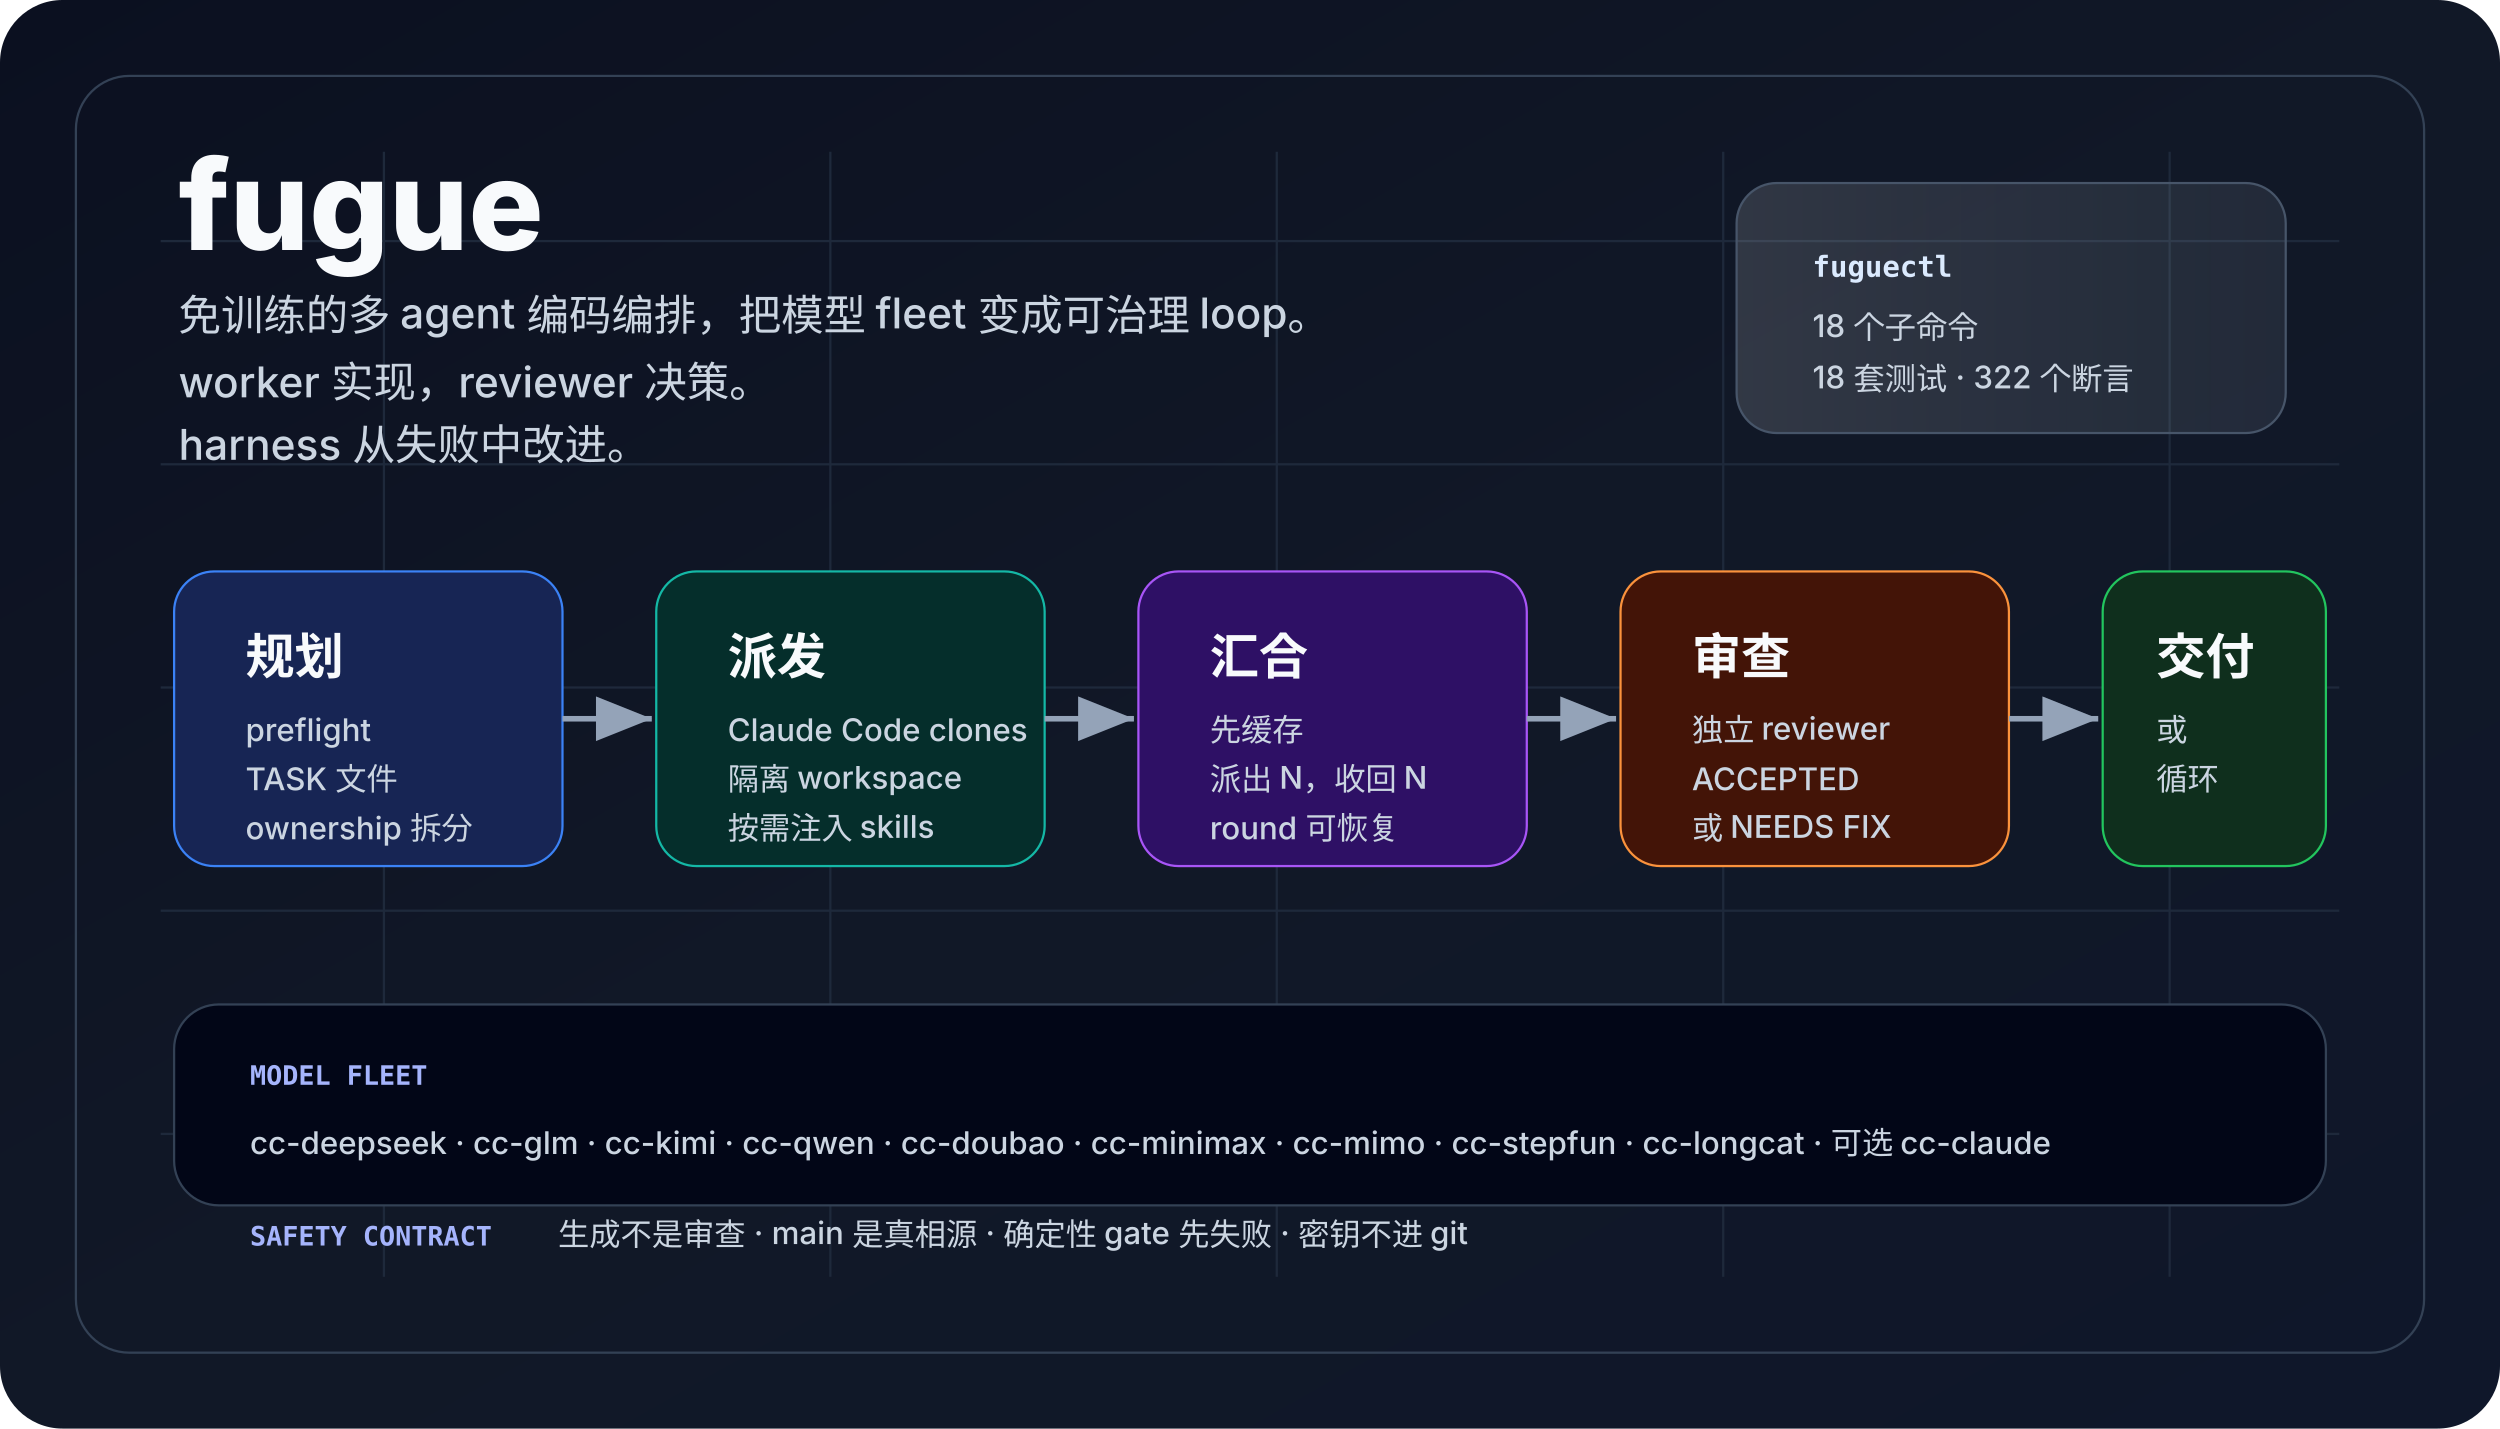
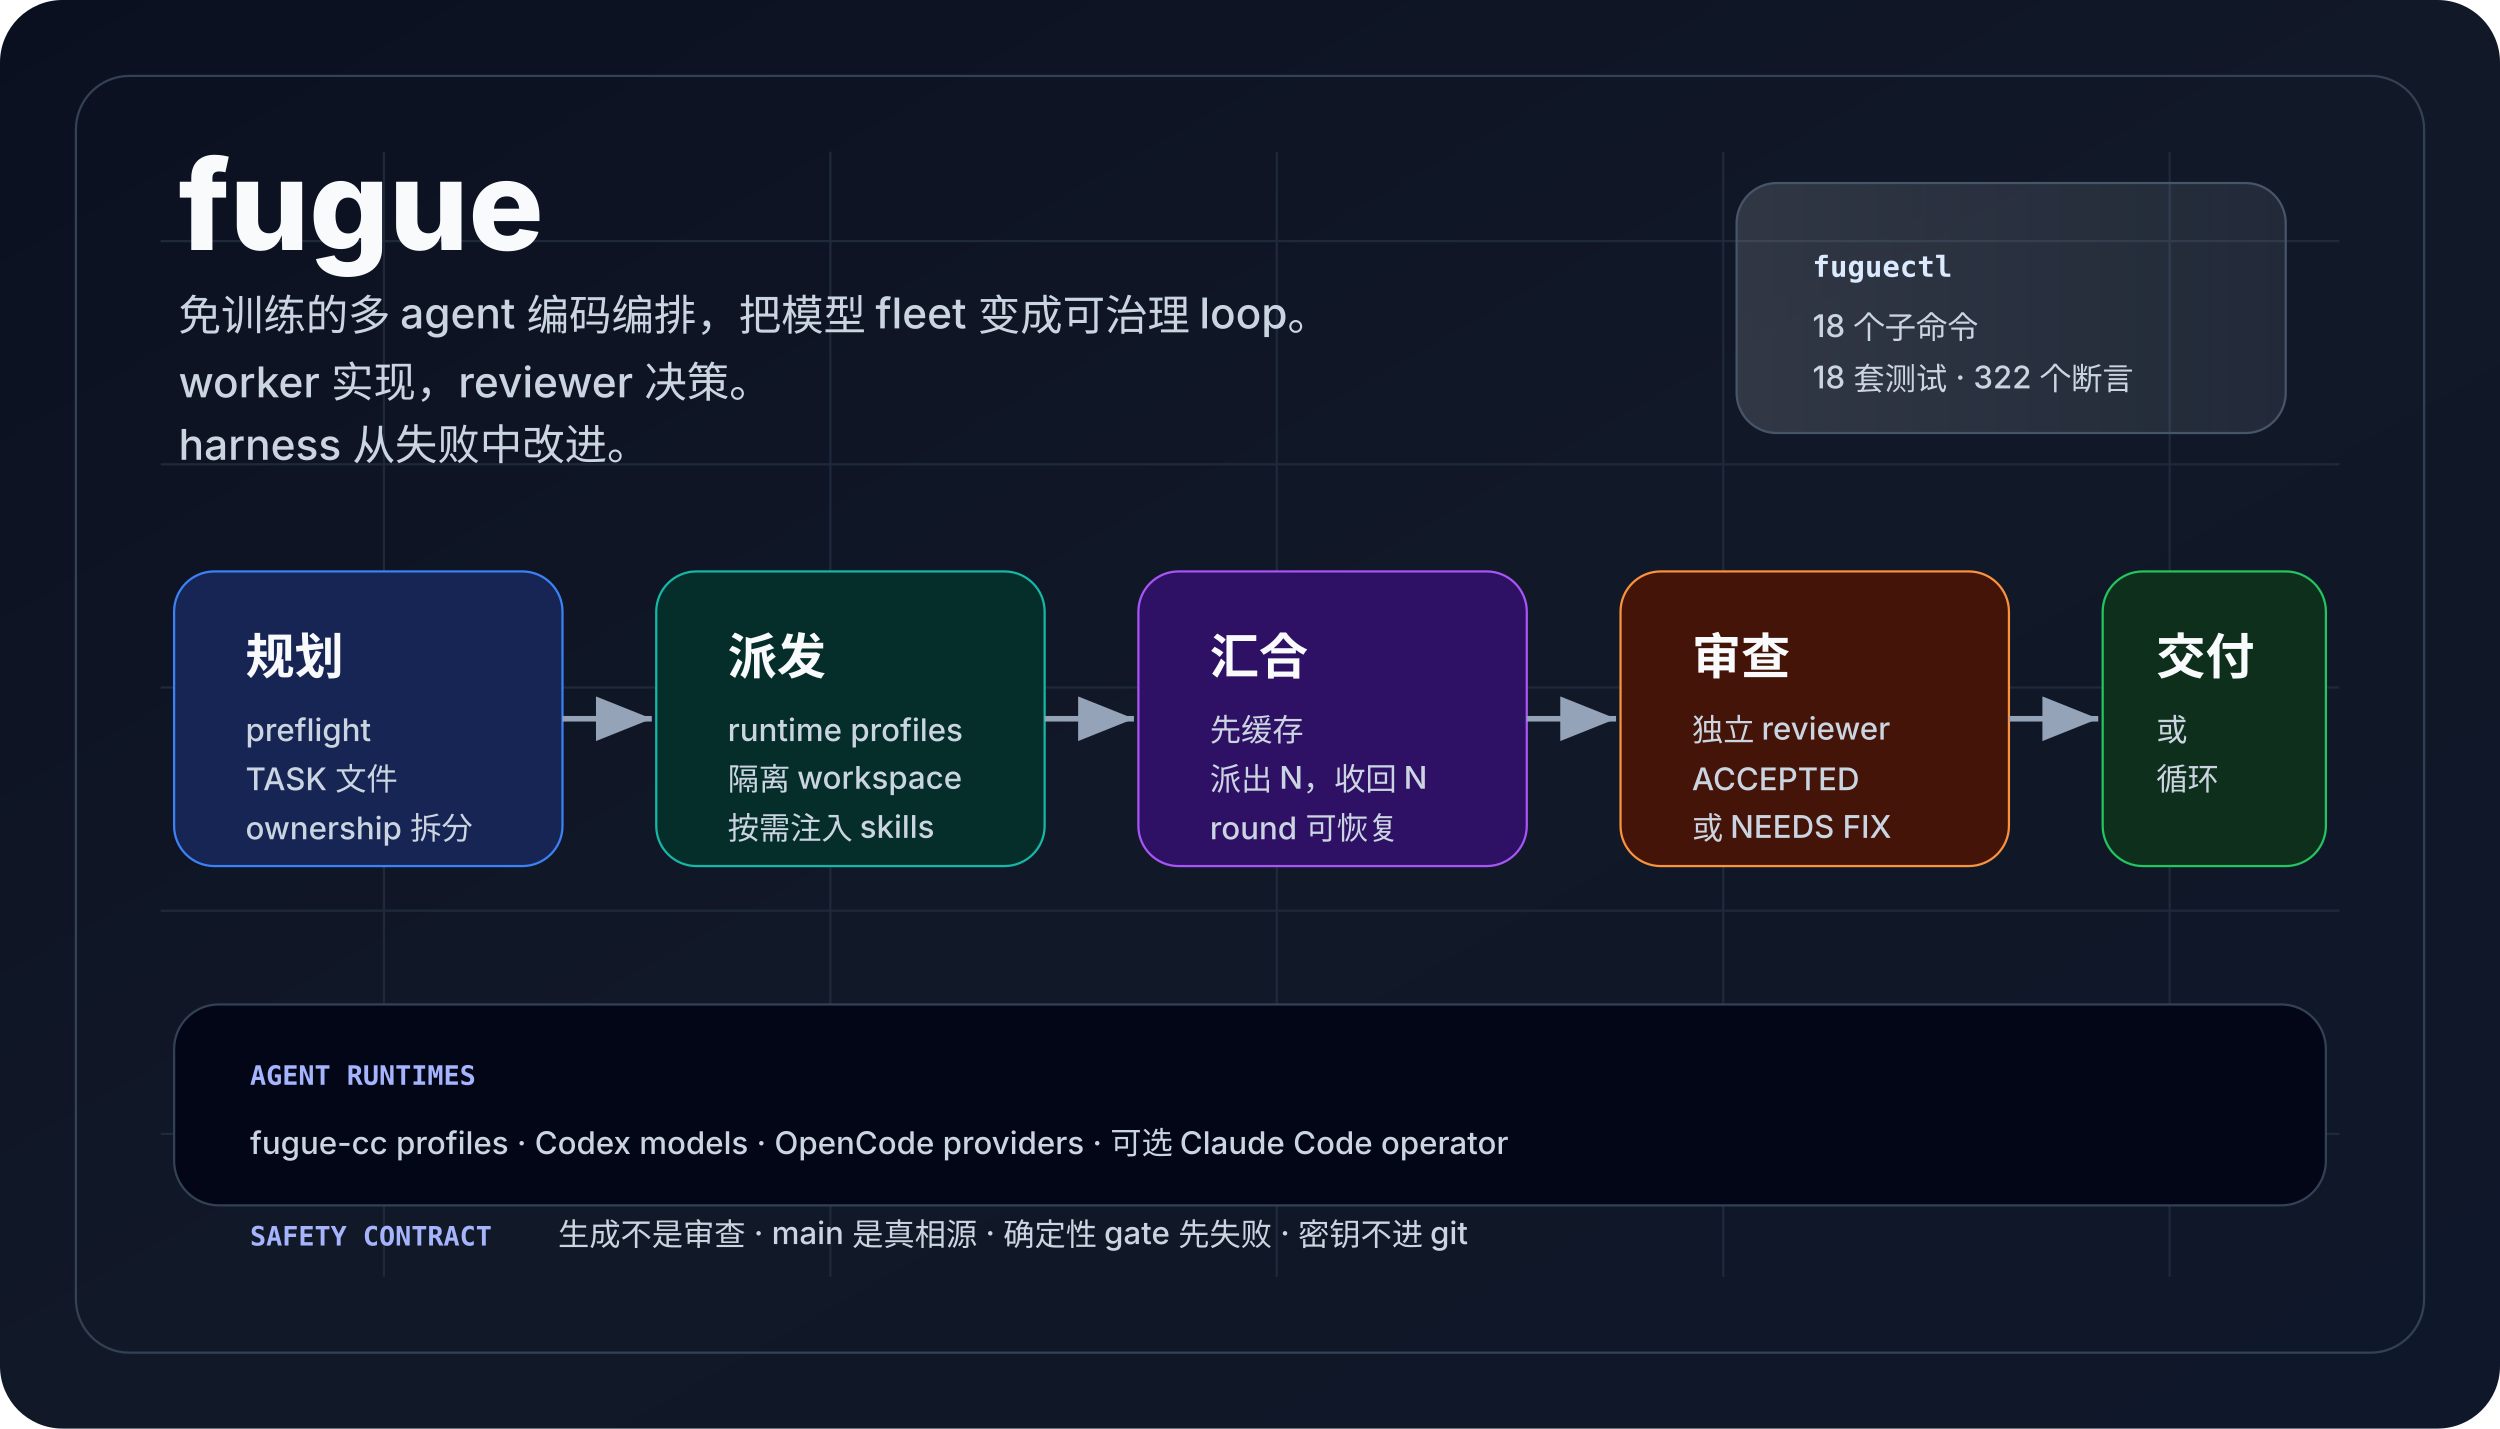
<svg xmlns="http://www.w3.org/2000/svg" viewBox="0 0 1120 640" role="img" aria-labelledby="title desc">
  <defs>
    <linearGradient id="bg" x1="0" x2="1" y1="0" y2="1">
      <stop offset="0" stop-color="#0b1020" />
      <stop offset="0.5" stop-color="#111827" />
      <stop offset="1" stop-color="#0f172a" />
    </linearGradient>
    <linearGradient id="panel" x1="0" x2="1">
      <stop offset="0" stop-color="#f8fafc" stop-opacity="0.14" />
      <stop offset="1" stop-color="#e0f2fe" stop-opacity="0.08" />
    </linearGradient>
    <marker id="arrow" markerWidth="12" markerHeight="12" refX="10" refY="4" orient="auto">
      <path d="M0,0 L10,4 L0,8 Z" fill="#94a3b8" />
    </marker>
    <style>
-       .title { font: 800 56px -apple-system, BlinkMacSystemFont, "PingFang SC", "Microsoft YaHei", "Segoe UI", sans-serif; fill: #f8fafc; letter-spacing: 0; }
-       .tag { font: 500 19px -apple-system, BlinkMacSystemFont, "PingFang SC", "Microsoft YaHei", "Segoe UI", sans-serif; fill: #cbd5e1; letter-spacing: 0; }
-       .cardTitle { font: 750 22px -apple-system, BlinkMacSystemFont, "PingFang SC", "Microsoft YaHei", "Segoe UI", sans-serif; fill: #f8fafc; letter-spacing: 0; }
-       .cardText { font: 500 14px -apple-system, BlinkMacSystemFont, "PingFang SC", "Microsoft YaHei", "Segoe UI", sans-serif; fill: #cbd5e1; letter-spacing: 0; }
-       .tiny { font: 600 12px ui-monospace, SFMono-Regular, Menlo, Consolas, monospace; fill: #a5b4fc; letter-spacing: 0; }
-       .chip { font: 700 13px ui-monospace, SFMono-Regular, Menlo, Consolas, monospace; fill: #dbeafe; letter-spacing: 0; }
+       .title {
+         font:
+           800 56px -apple-system,
+           BlinkMacSystemFont,
+           "PingFang SC",
+           "Microsoft YaHei",
+           "Segoe UI",
+           sans-serif;
+         fill: #f8fafc;
+         letter-spacing: 0;
+       }
+       .tag {
+         font:
+           500 19px -apple-system,
+           BlinkMacSystemFont,
+           "PingFang SC",
+           "Microsoft YaHei",
+           "Segoe UI",
+           sans-serif;
+         fill: #cbd5e1;
+         letter-spacing: 0;
+       }
+       .cardTitle {
+         font:
+           750 22px -apple-system,
+           BlinkMacSystemFont,
+           "PingFang SC",
+           "Microsoft YaHei",
+           "Segoe UI",
+           sans-serif;
+         fill: #f8fafc;
+         letter-spacing: 0;
+       }
+       .cardText {
+         font:
+           500 14px -apple-system,
+           BlinkMacSystemFont,
+           "PingFang SC",
+           "Microsoft YaHei",
+           "Segoe UI",
+           sans-serif;
+         fill: #cbd5e1;
+         letter-spacing: 0;
+       }
+       .tiny {
+         font:
+           600 12px ui-monospace,
+           SFMono-Regular,
+           Menlo,
+           Consolas,
+           monospace;
+         fill: #a5b4fc;
+         letter-spacing: 0;
+       }
+       .chip {
+         font:
+           700 13px ui-monospace,
+           SFMono-Regular,
+           Menlo,
+           Consolas,
+           monospace;
+         fill: #dbeafe;
+         letter-spacing: 0;
+       }
    </style>
  </defs>
  <rect width="1120" height="640" rx="28" fill="url(#bg)" />
  <path d="M72 108 H1048 M72 208 H1048 M72 308 H1048 M72 408 H1048 M72 508 H1048 M172 68 V572 M372 68 V572 M572 68 V572 M772 68 V572 M972 68 V572" stroke="#1e293b" stroke-width="1" />
  <rect x="34" y="34" width="1052" height="572" rx="24" fill="none" stroke="#334155" />
  <text x="80" y="112" class="title">fugue</text>
-   <text x="80" y="148" class="tag">免训练的多 agent 编码编排，把模型 fleet 变成可治理 loop。</text>
+   <text x="80" y="148" class="tag">
+     免训练的多 agent 编码编排，把模型 fleet 变成可治理 loop。
+   </text>
  <text x="80" y="178" class="tag">worker 实现，reviewer 决策。</text>
  <text x="80" y="206" class="tag">harness 从失败中改进。</text>
  <rect x="778" y="82" width="246" height="112" rx="18" fill="url(#panel)" stroke="#475569" />
  <text x="812" y="124" class="chip">fuguectl</text>
  <text x="812" y="151" class="cardText">18 个子命令</text>
  <text x="812" y="174" class="cardText">18 套测试 · 322 个断言</text>
  <rect x="78" y="256" width="174" height="132" rx="18" fill="#172554" stroke="#3b82f6" />
  <text x="110" y="302" class="cardTitle">规划</text>
  <text x="110" y="332" class="cardText">preflight</text>
  <text x="110" y="354" class="cardText">TASK 文件</text>
  <text x="110" y="376" class="cardText">ownership 拆分</text>
  <rect x="294" y="256" width="174" height="132" rx="18" fill="#052e2b" stroke="#14b8a6" />
  <text x="326" y="302" class="cardTitle">派发</text>
-   <text x="326" y="332" class="cardText">Claude Code clones</text>
+   <text x="326" y="332" class="cardText">runtime profiles</text>
  <text x="326" y="354" class="cardText">隔离 workspace</text>
  <text x="326" y="376" class="cardText">按需注入 skills</text>
  <rect x="510" y="256" width="174" height="132" rx="18" fill="#2e1065" stroke="#a855f7" />
  <text x="542" y="302" class="cardTitle">汇合</text>
  <text x="542" y="332" class="cardText">先缓存</text>
  <text x="542" y="354" class="cardText">派出 N，收回 N</text>
  <text x="542" y="376" class="cardText">round 可恢复</text>
  <rect x="726" y="256" width="174" height="132" rx="18" fill="#431407" stroke="#fb923c" />
  <text x="758" y="302" class="cardTitle">审查</text>
  <text x="758" y="332" class="cardText">独立 reviewer</text>
  <text x="758" y="354" class="cardText">ACCEPTED</text>
  <text x="758" y="376" class="cardText">或 NEEDS FIX</text>
  <rect x="942" y="256" width="100" height="132" rx="18" fill="#0f2f1d" stroke="#22c55e" />
  <text x="966" y="302" class="cardTitle">交付</text>
  <text x="966" y="332" class="cardText">或</text>
  <text x="966" y="354" class="cardText">循环</text>
  <line x1="252" y1="322" x2="292" y2="322" stroke="#94a3b8" stroke-width="2.5" marker-end="url(#arrow)" />
  <line x1="468" y1="322" x2="508" y2="322" stroke="#94a3b8" stroke-width="2.5" marker-end="url(#arrow)" />
  <line x1="684" y1="322" x2="724" y2="322" stroke="#94a3b8" stroke-width="2.5" marker-end="url(#arrow)" />
  <line x1="900" y1="322" x2="940" y2="322" stroke="#94a3b8" stroke-width="2.5" marker-end="url(#arrow)" />
  <rect x="78" y="450" width="964" height="90" rx="20" fill="#020617" stroke="#334155" />
-   <text x="112" y="486" class="tiny">MODEL FLEET</text>
-   <text x="112" y="517" class="cardText">cc-deepseek · cc-glm · cc-kimi · cc-qwen · cc-doubao · cc-minimax · cc-mimo · cc-stepfun · cc-longcat · 可选 cc-claude</text>
+   <text x="112" y="486" class="tiny">AGENT RUNTIMES</text>
+   <text x="112" y="517" class="cardText">
+     fugue-cc profiles · Codex models · OpenCode providers · 可选 Claude Code
+     operator
+   </text>
  <text x="112" y="558" class="tiny">SAFETY CONTRACT</text>
-   <text x="250" y="558" class="cardText">生成不是审查 · main 是真相源 · 确定性 gate 先失败 · 密钥不进 git</text>
+   <text x="250" y="558" class="cardText">
+     生成不是审查 · main 是真相源 · 确定性 gate 先失败 · 密钥不进 git
+   </text>
</svg>
